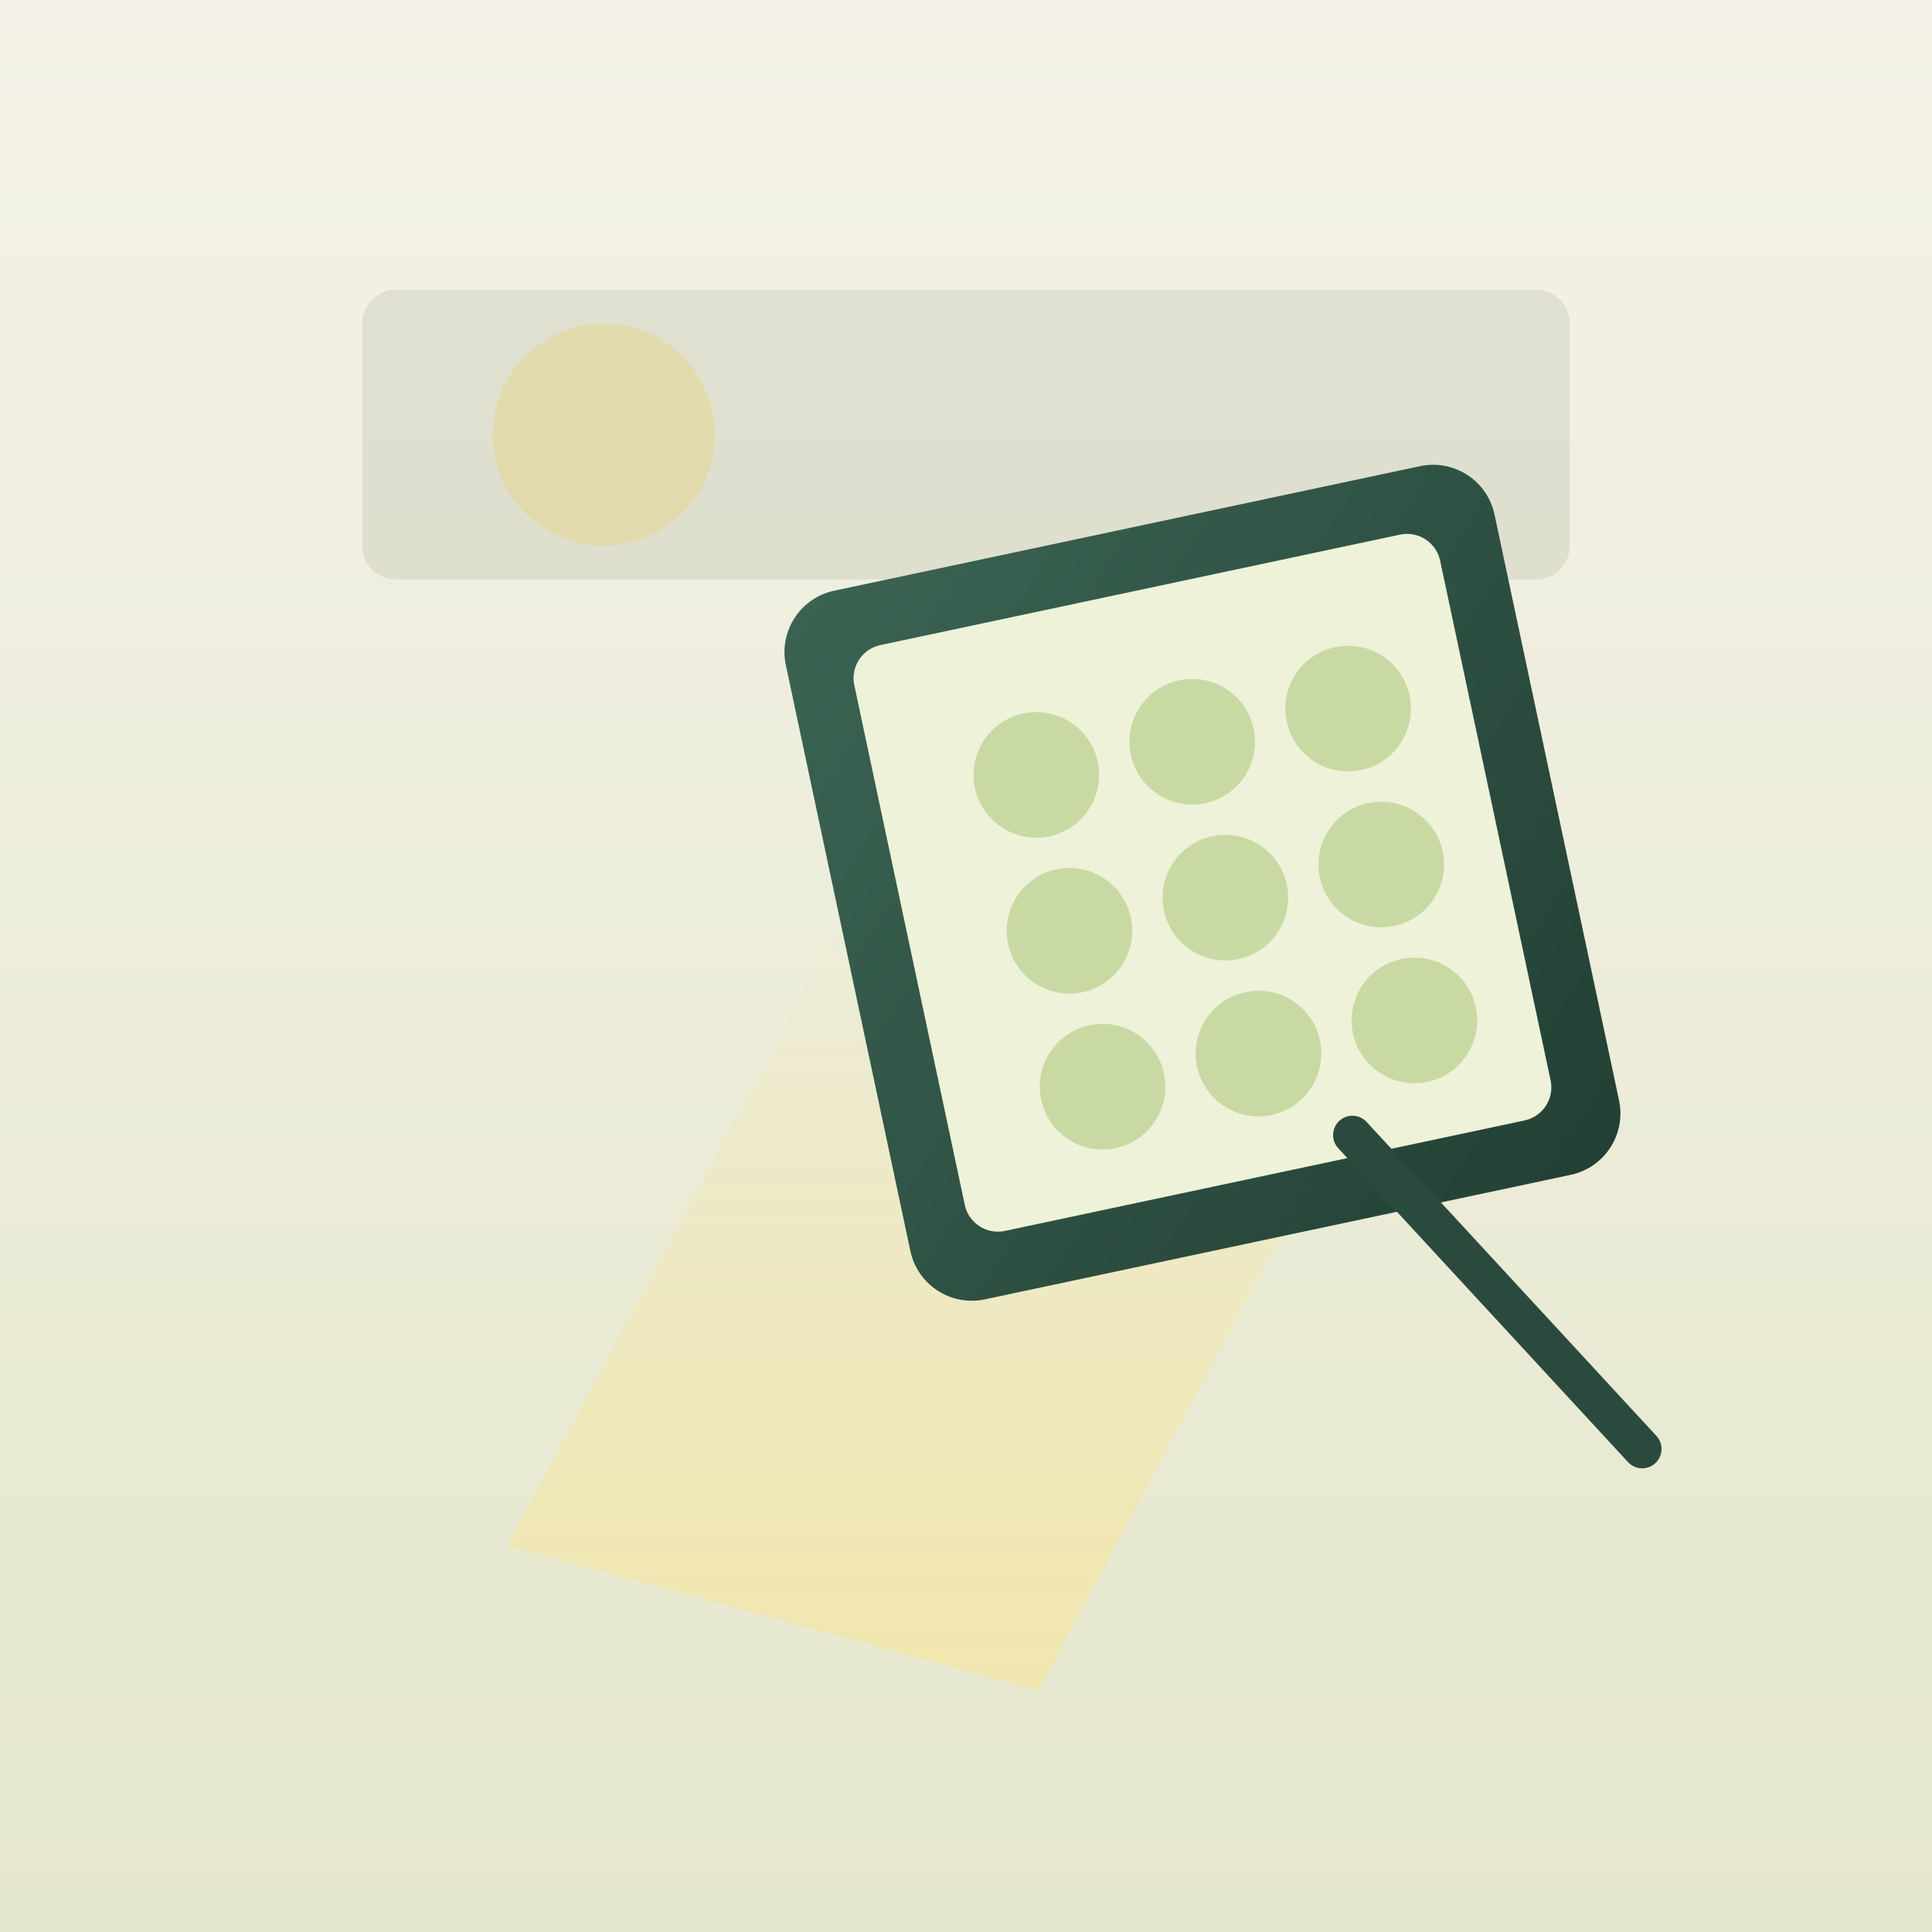
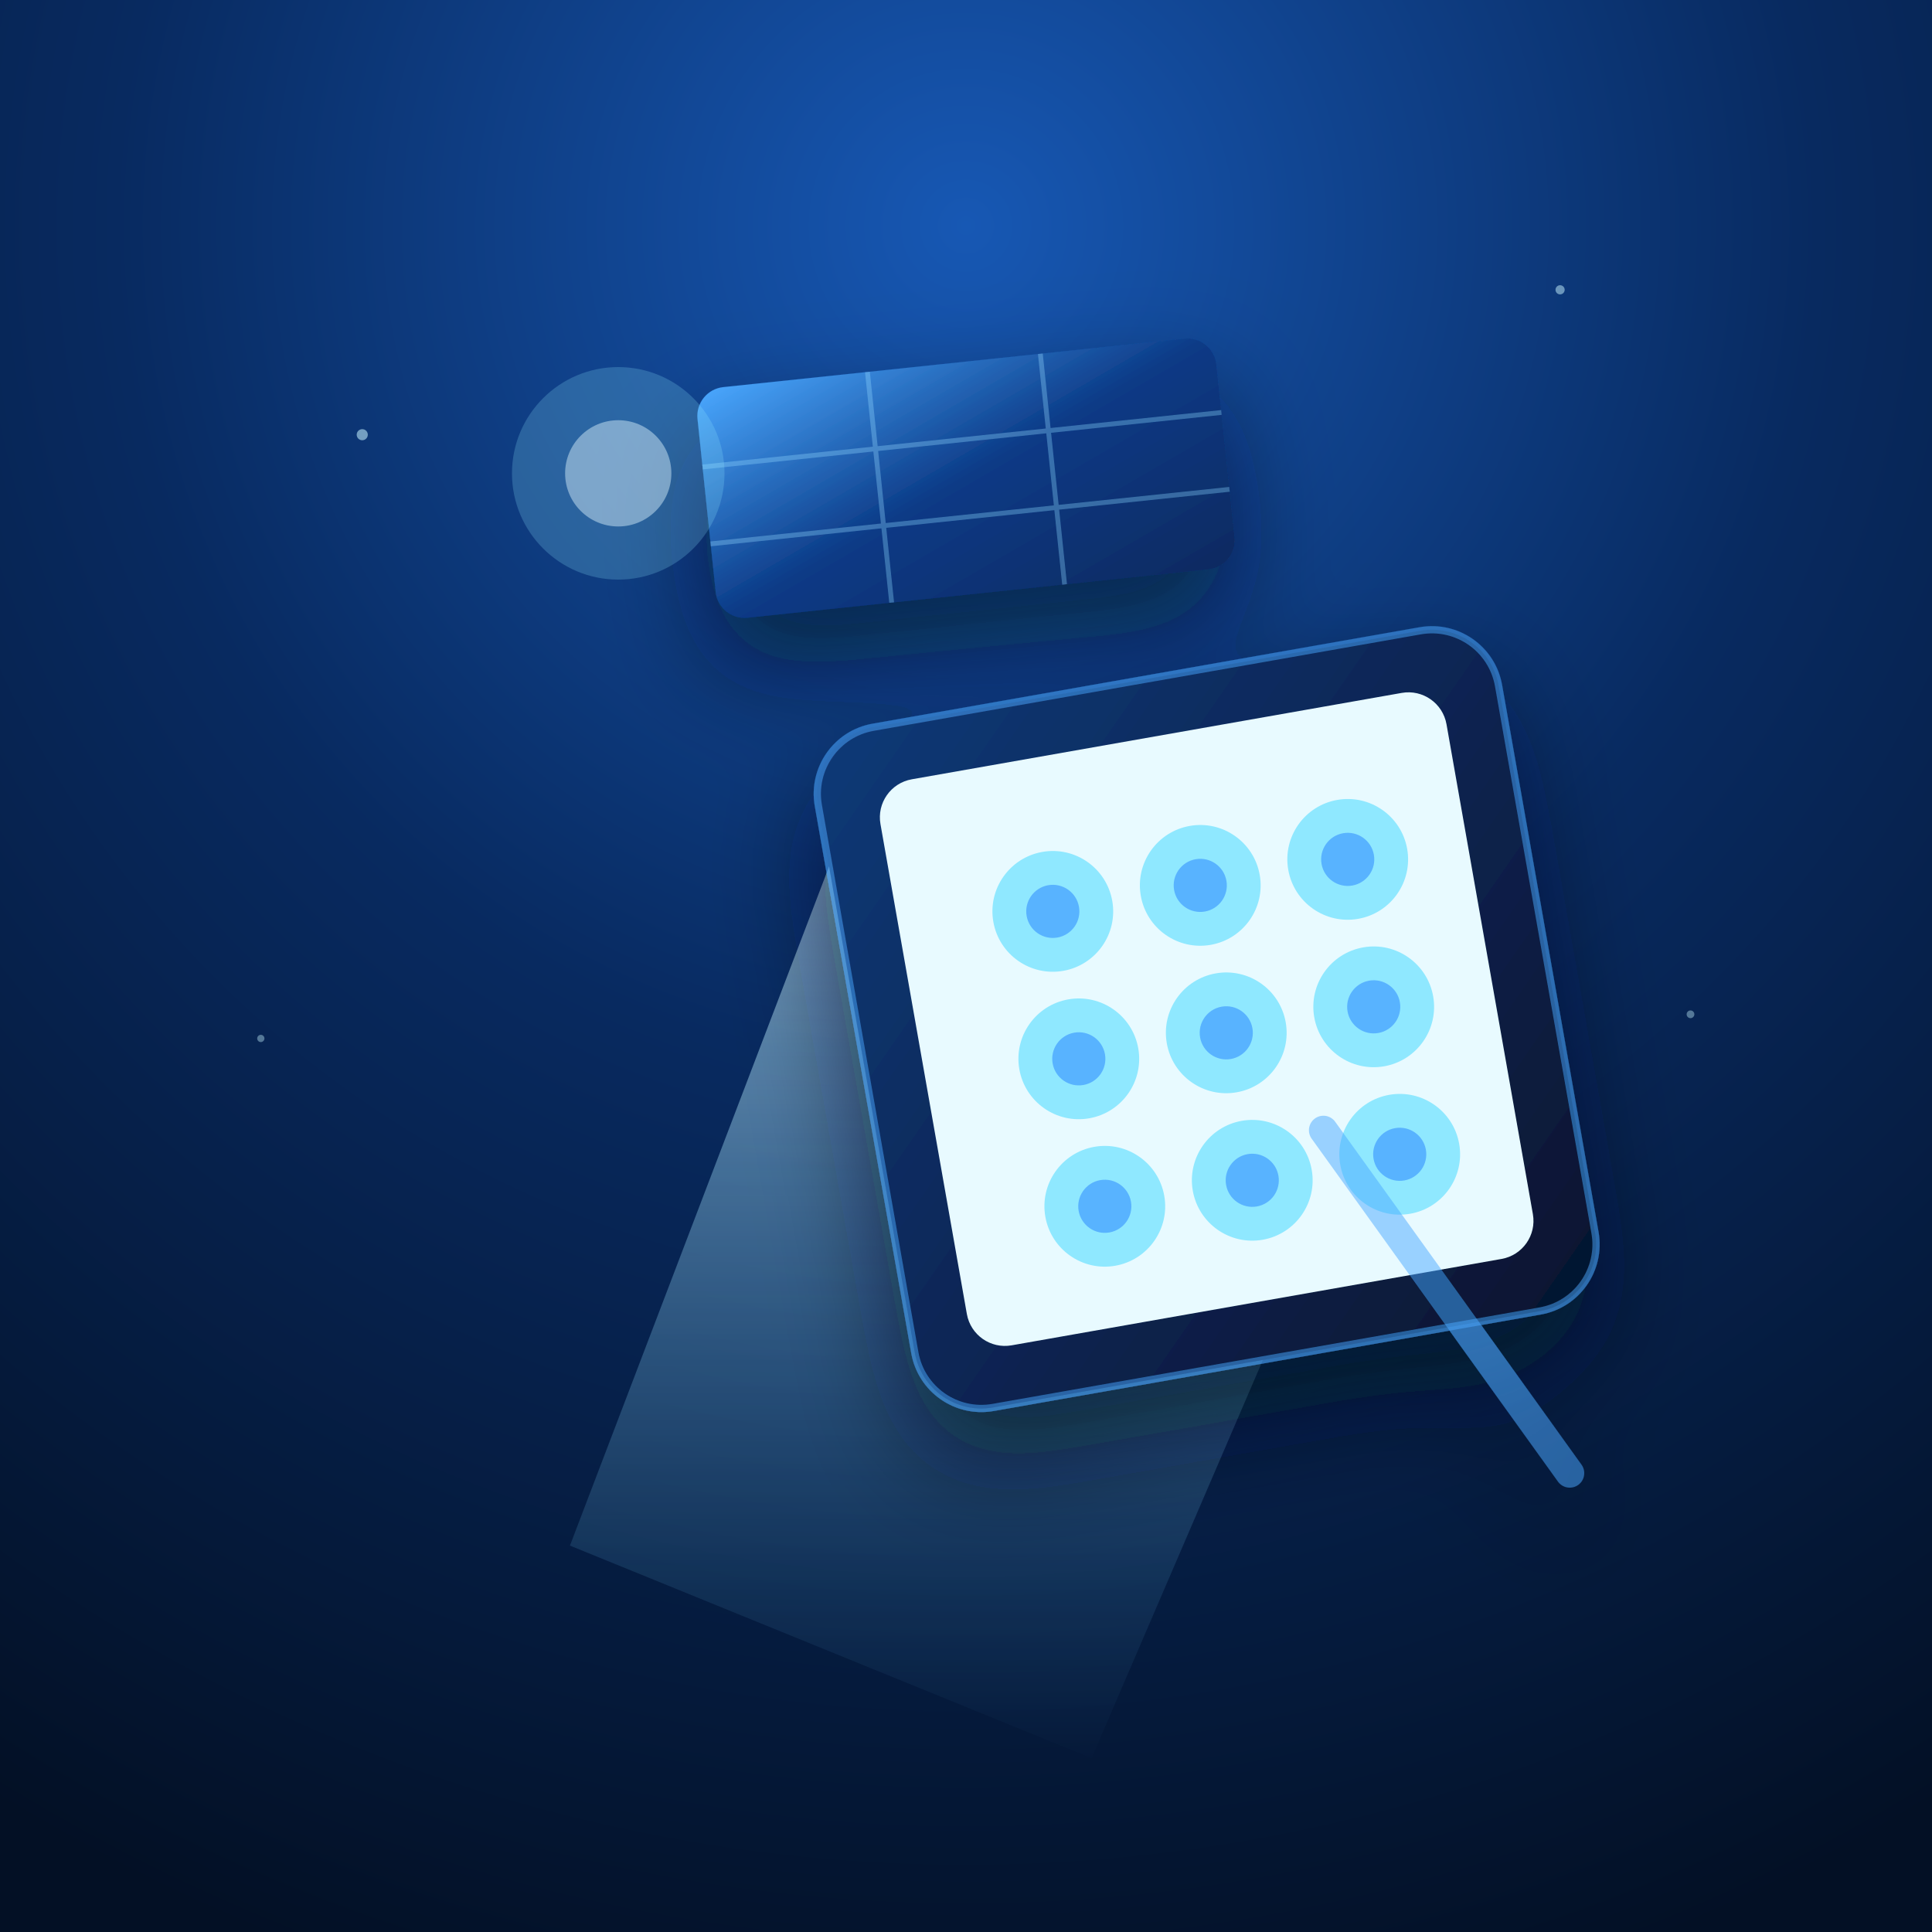
- <svg xmlns="http://www.w3.org/2000/svg" viewBox="0 0 800 800" role="img" aria-label="Solar LED floodlight illustration">
+ <svg xmlns="http://www.w3.org/2000/svg" viewBox="0 0 800 800" role="img" aria-label="Solar LED floodlight casting a blue-white beam">
  <defs>
-     <linearGradient id="bg4" x1="0" y1="0" x2="0" y2="1">
-       <stop offset="0" stop-color="#f4f2e8" />
-       <stop offset="1" stop-color="#e5e7cc" />
+     <radialGradient id="pl-bg" cx=".5" cy=".12" r=".95">
+       <stop offset="0" stop-color="#1758b4" />
+       <stop offset=".46" stop-color="#082a60" />
+       <stop offset="1" stop-color="#031025" />
+     </radialGradient>
+     <linearGradient id="pl-beam" x1="0" y1="0" x2="0" y2="1">
+       <stop offset="0" stop-color="#d7f8ff" stop-opacity=".75" />
+       <stop offset="1" stop-color="#5cc8ff" stop-opacity="0" />
    </linearGradient>
-     <linearGradient id="beam" x1="0" y1="1" x2="0" y2="0">
-       <stop offset="0" stop-color="#f3e6a8" stop-opacity=".85" />
-       <stop offset="1" stop-color="#f3e6a8" stop-opacity="0" />
+     <linearGradient id="pl-frame" x1="0" y1="0" x2="1" y2="1">
+       <stop offset="0" stop-color="#123a78" />
+       <stop offset=".55" stop-color="#0a2350" />
+       <stop offset="1" stop-color="#06152f" />
    </linearGradient>
-     <linearGradient id="frame" x1="0" y1="0" x2="1" y2="1">
-       <stop offset="0" stop-color="#3b6453" />
-       <stop offset="1" stop-color="#223f34" />
+     <linearGradient id="pl-panel" x1="0" y1="0" x2="1" y2="1">
+       <stop offset="0" stop-color="#4aa8ff" />
+       <stop offset=".5" stop-color="#0b3a86" />
+       <stop offset="1" stop-color="#082a60" />
    </linearGradient>
+     <filter id="pl-shadow" x="-30%" y="-30%" width="160%" height="160%">
+       <feDropShadow dx="0" dy="22" stdDeviation="22" flood-color="#020b1c" flood-opacity=".6" />
+     </filter>
  </defs>
-   <rect width="800" height="800" fill="url(#bg4)" />
-   <path d="M210 640L360 360l230 40L430 700z" fill="url(#beam)" />
-   <rect x="150" y="120" width="500" height="120" rx="14" fill="#c9cbb8" opacity=".45" />
-   <g transform="translate(320 250) rotate(-12)">
-     <rect x="0" y="0" width="300" height="300" rx="26" fill="url(#frame)" />
-     <rect x="26" y="26" width="248" height="248" rx="14" fill="#edf2d8" />
-     <g fill="#c9d9a4">
-       <circle cx="92" cy="92" r="26" />
-       <circle cx="158" cy="92" r="26" />
-       <circle cx="224" cy="92" r="26" />
-       <circle cx="92" cy="158" r="26" />
-       <circle cx="158" cy="158" r="26" />
-       <circle cx="224" cy="158" r="26" />
-       <circle cx="92" cy="224" r="26" />
-       <circle cx="158" cy="224" r="26" />
-       <circle cx="224" cy="224" r="26" />
+   <rect width="800" height="800" fill="url(#pl-bg)" />
+   <g fill="#c9f4ff">
+     <circle cx="150" cy="180" r="2.3" opacity=".55" />
+     <circle cx="646" cy="120" r="1.9" opacity=".5" />
+     <circle cx="700" cy="420" r="1.6" opacity=".4" />
+     <circle cx="108" cy="430" r="1.5" opacity=".4" />
+   </g>
+   <path d="M236 640 352 336l242 62-142 330z" fill="url(#pl-beam)" opacity=".8" />
+   <g filter="url(#pl-shadow)">
+     <rect x="292" y="150" width="216" height="96" rx="12" fill="url(#pl-panel)" transform="rotate(-6 400 198)" />
+     <g stroke="#8fd6ff" stroke-opacity=".35" stroke-width="2" transform="rotate(-6 400 198)">
+       <path d="M292 182h216M292 214h216M364 150v96M436 150v96" />
+     </g>
+     <g transform="translate(334 306) rotate(-10)">
+       <rect x="0" y="0" width="286" height="286" rx="28" fill="url(#pl-frame)" />
+       <rect x="0" y="0" width="286" height="286" rx="28" fill="none" stroke="#4aa8ff" stroke-opacity=".5" stroke-width="3" />
+       <rect x="24" y="24" width="238" height="238" rx="16" fill="#e8faff" />
+       <g fill="#8fe8ff">
+         <circle cx="88" cy="88" r="25" />
+         <circle cx="150" cy="88" r="25" />
+         <circle cx="212" cy="88" r="25" />
+         <circle cx="88" cy="150" r="25" />
+         <circle cx="150" cy="150" r="25" />
+         <circle cx="212" cy="150" r="25" />
+         <circle cx="88" cy="212" r="25" />
+         <circle cx="150" cy="212" r="25" />
+         <circle cx="212" cy="212" r="25" />
+       </g>
+       <g fill="#2d86ff" opacity=".55">
+         <circle cx="88" cy="88" r="11" />
+         <circle cx="150" cy="88" r="11" />
+         <circle cx="212" cy="88" r="11" />
+         <circle cx="88" cy="150" r="11" />
+         <circle cx="150" cy="150" r="11" />
+         <circle cx="212" cy="150" r="11" />
+         <circle cx="88" cy="212" r="11" />
+         <circle cx="150" cy="212" r="11" />
+         <circle cx="212" cy="212" r="11" />
+       </g>
+     </g>
+     <g stroke="#4aa8ff" stroke-opacity=".5" stroke-width="12" stroke-linecap="round" fill="none">
+       <path d="M548 468 650 610" />
    </g>
  </g>
-   <g stroke="#2b4a3e" stroke-width="16" stroke-linecap="round" fill="none">
-     <path d="M560 470l120 130" />
-   </g>
-   <circle cx="250" cy="180" r="46" fill="#e6d58c" opacity=".5" />
+   <circle cx="256" cy="196" r="44" fill="#8fe8ff" opacity=".22" />
+   <circle cx="256" cy="196" r="22" fill="#dff7ff" opacity=".45" />
</svg>
